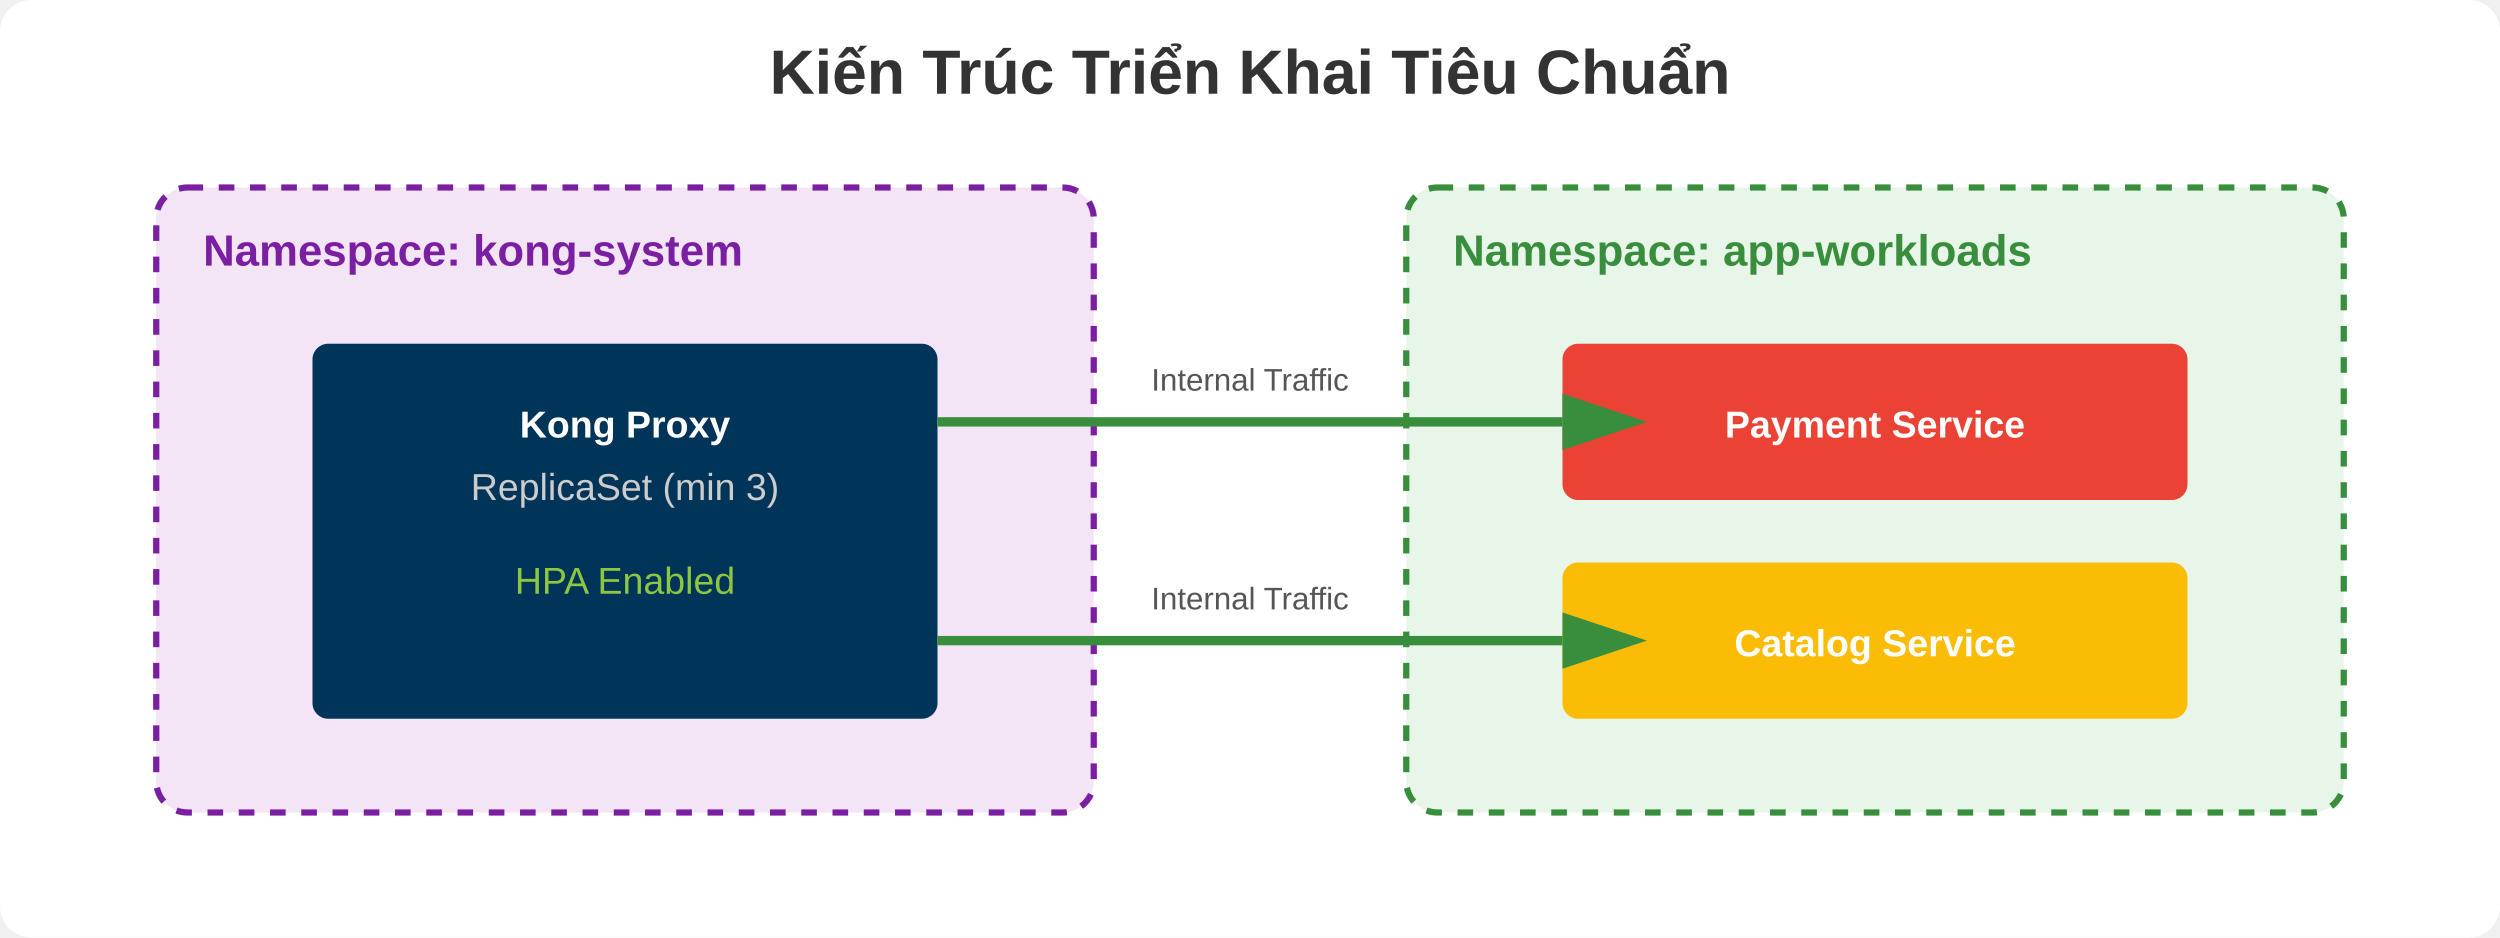
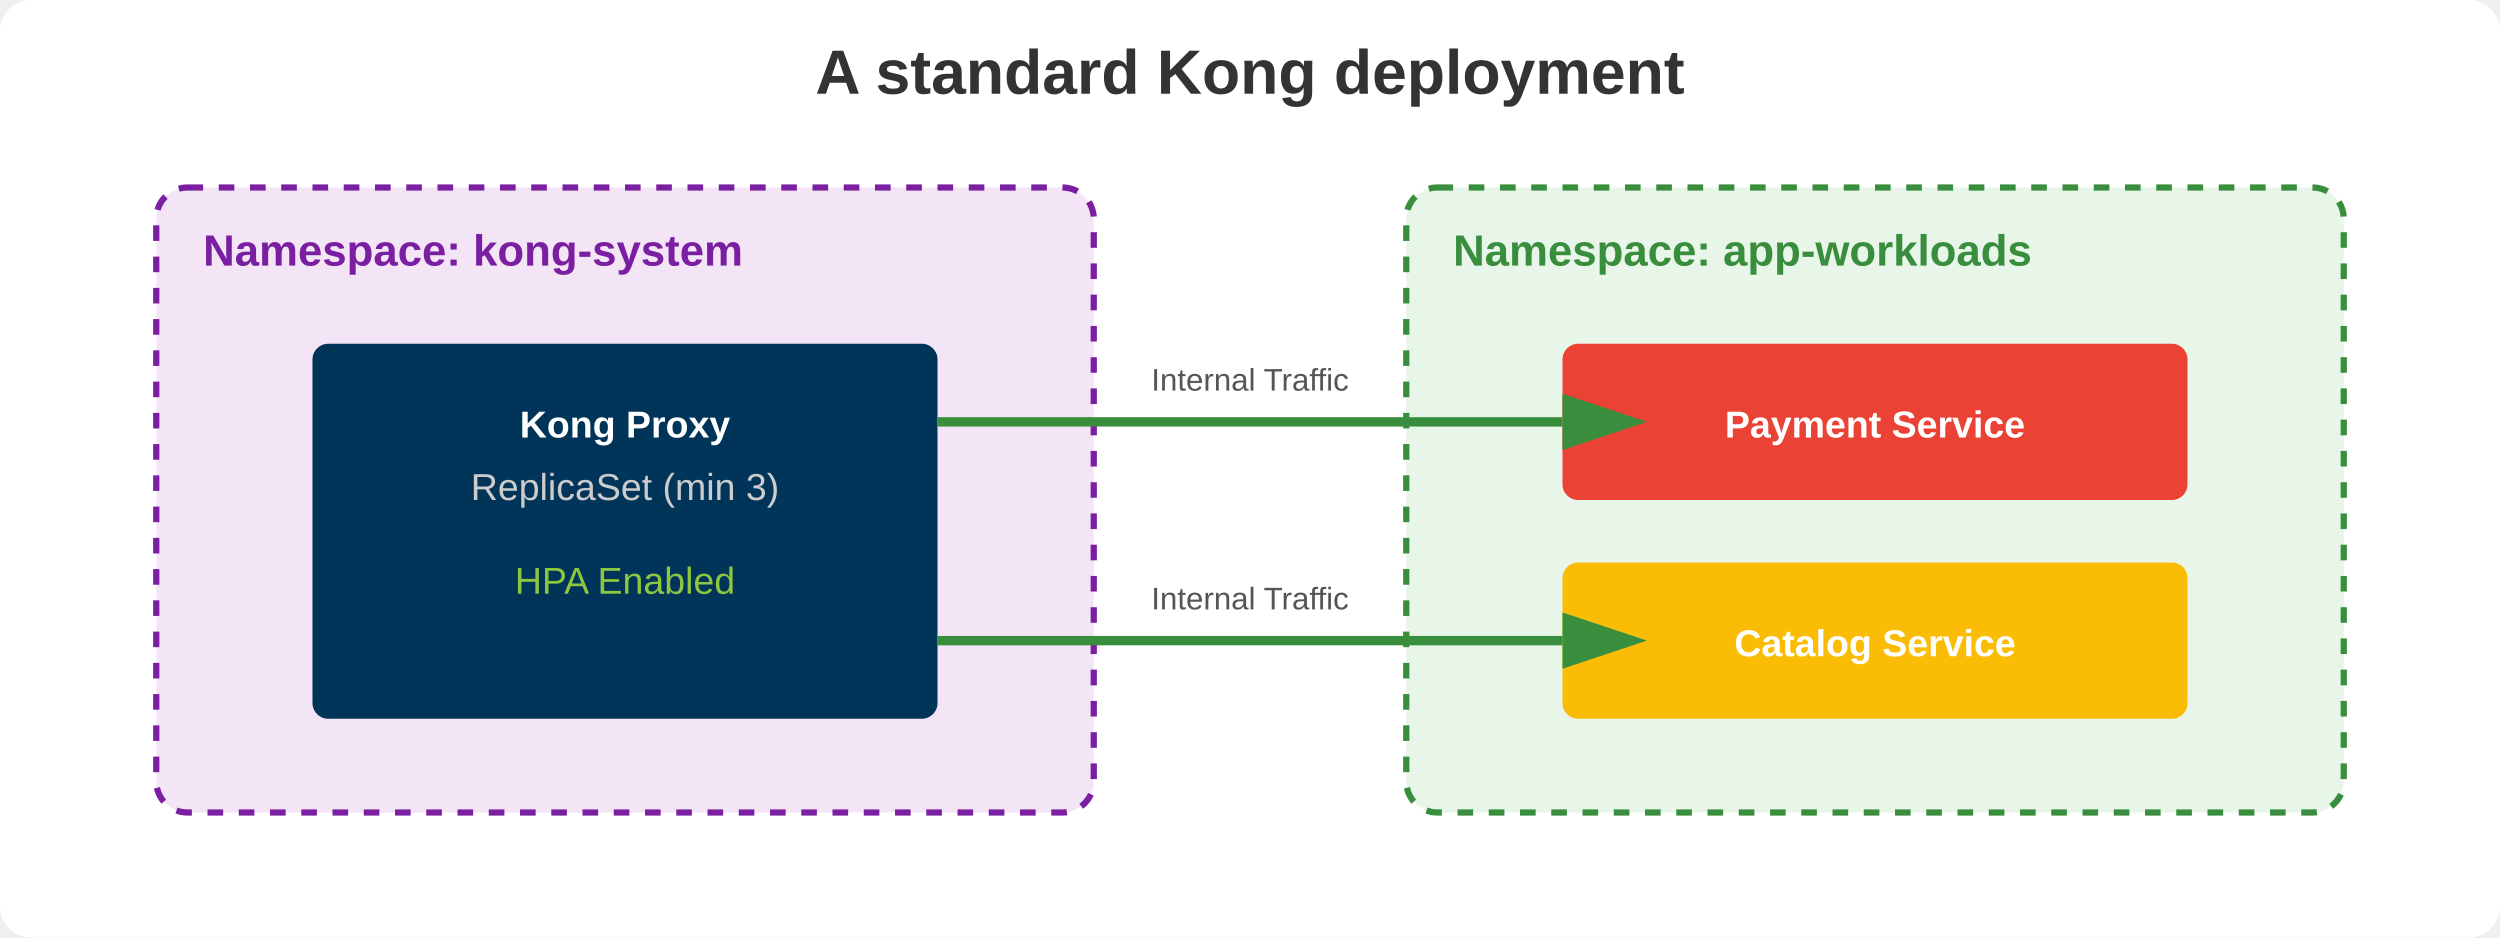
<svg xmlns="http://www.w3.org/2000/svg" viewBox="0 0 800 300">
  <rect width="800" height="300" fill="#ffffff" rx="10" ry="10" />
-   <text x="400" y="30" text-anchor="middle" font-family="Arial" font-size="20" font-weight="bold" fill="#333">Kiến Trúc Triển Khai Tiêu Chuẩn</text>
+   <text x="400" y="30" text-anchor="middle" font-family="Arial" font-size="20" font-weight="bold" fill="#333">A standard Kong deployment</text>
  <rect x="50" y="60" width="300" height="200" fill="#f3e5f5" stroke="#7b1fa2" stroke-width="2" stroke-dasharray="5,5" rx="10" />
  <text x="65" y="85" font-family="Arial" font-size="14" font-weight="bold" fill="#7b1fa2">Namespace: kong-system</text>
  <rect x="450" y="60" width="300" height="200" fill="#e8f5e9" stroke="#388e3c" stroke-width="2" stroke-dasharray="5,5" rx="10" />
  <text x="465" y="85" font-family="Arial" font-size="14" font-weight="bold" fill="#388e3c">Namespace: app-workloads</text>
  <rect x="100" y="110" width="200" height="120" fill="#003459" rx="5" />
  <text x="200" y="140" text-anchor="middle" fill="white" font-family="Arial" font-weight="bold">Kong Proxy</text>
  <text x="200" y="160" text-anchor="middle" fill="#ccc" font-family="Arial" font-size="12">ReplicaSet (min 3)</text>
  <text x="200" y="190" text-anchor="middle" fill="#8dc63f" font-family="Arial" font-size="12">HPA Enabled</text>
  <rect x="500" y="110" width="200" height="50" fill="#ea4335" rx="5" />
  <text x="600" y="140" text-anchor="middle" fill="white" font-family="Arial" font-weight="bold">Payment Service</text>
  <rect x="500" y="180" width="200" height="50" fill="#fbbc05" rx="5" />
  <text x="600" y="210" text-anchor="middle" fill="white" font-family="Arial" font-weight="bold">Catalog Service</text>
  <defs>
    <marker id="arrow-green" markerWidth="10" markerHeight="10" refX="0" refY="3" orient="auto" markerUnits="strokeWidth">
      <path d="M0,0 L0,6 L9,3 z" fill="#388e3c" />
    </marker>
  </defs>
  <line x1="300" y1="135" x2="500" y2="135" stroke="#388e3c" stroke-width="3" marker-end="url(#arrow-green)" />
  <line x1="300" y1="205" x2="500" y2="205" stroke="#388e3c" stroke-width="3" marker-end="url(#arrow-green)" />
  <text x="400" y="125" text-anchor="middle" font-family="Arial" font-size="10" fill="#555">Internal Traffic</text>
  <text x="400" y="195" text-anchor="middle" font-family="Arial" font-size="10" fill="#555">Internal Traffic</text>
</svg>
